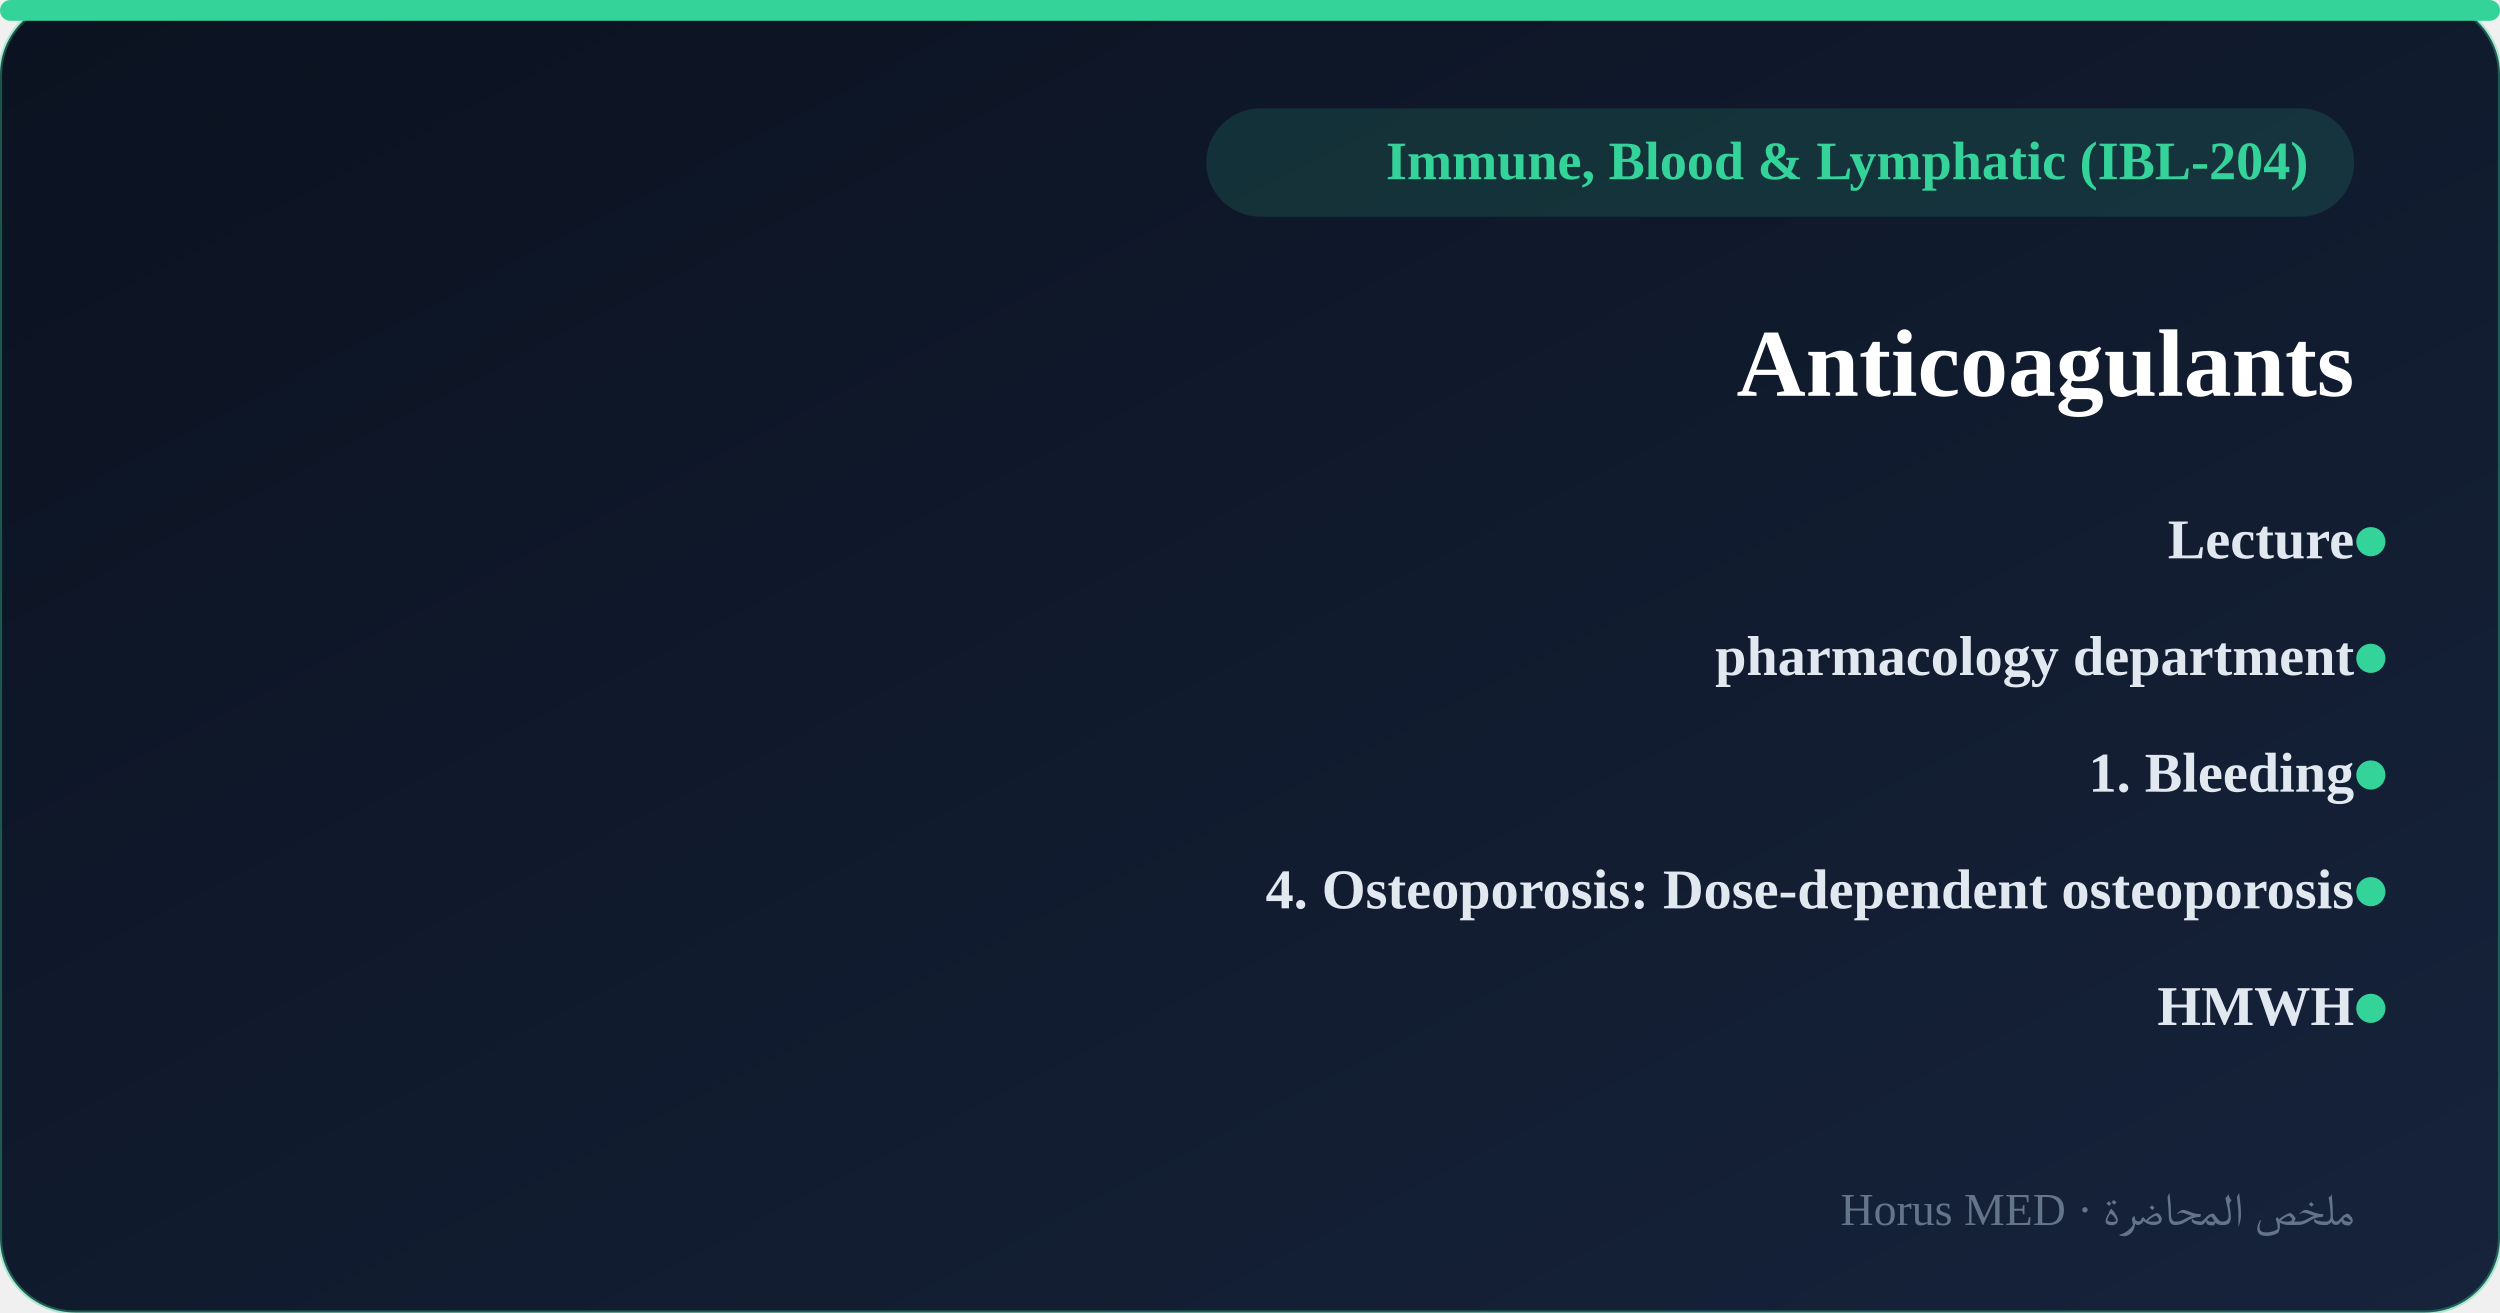
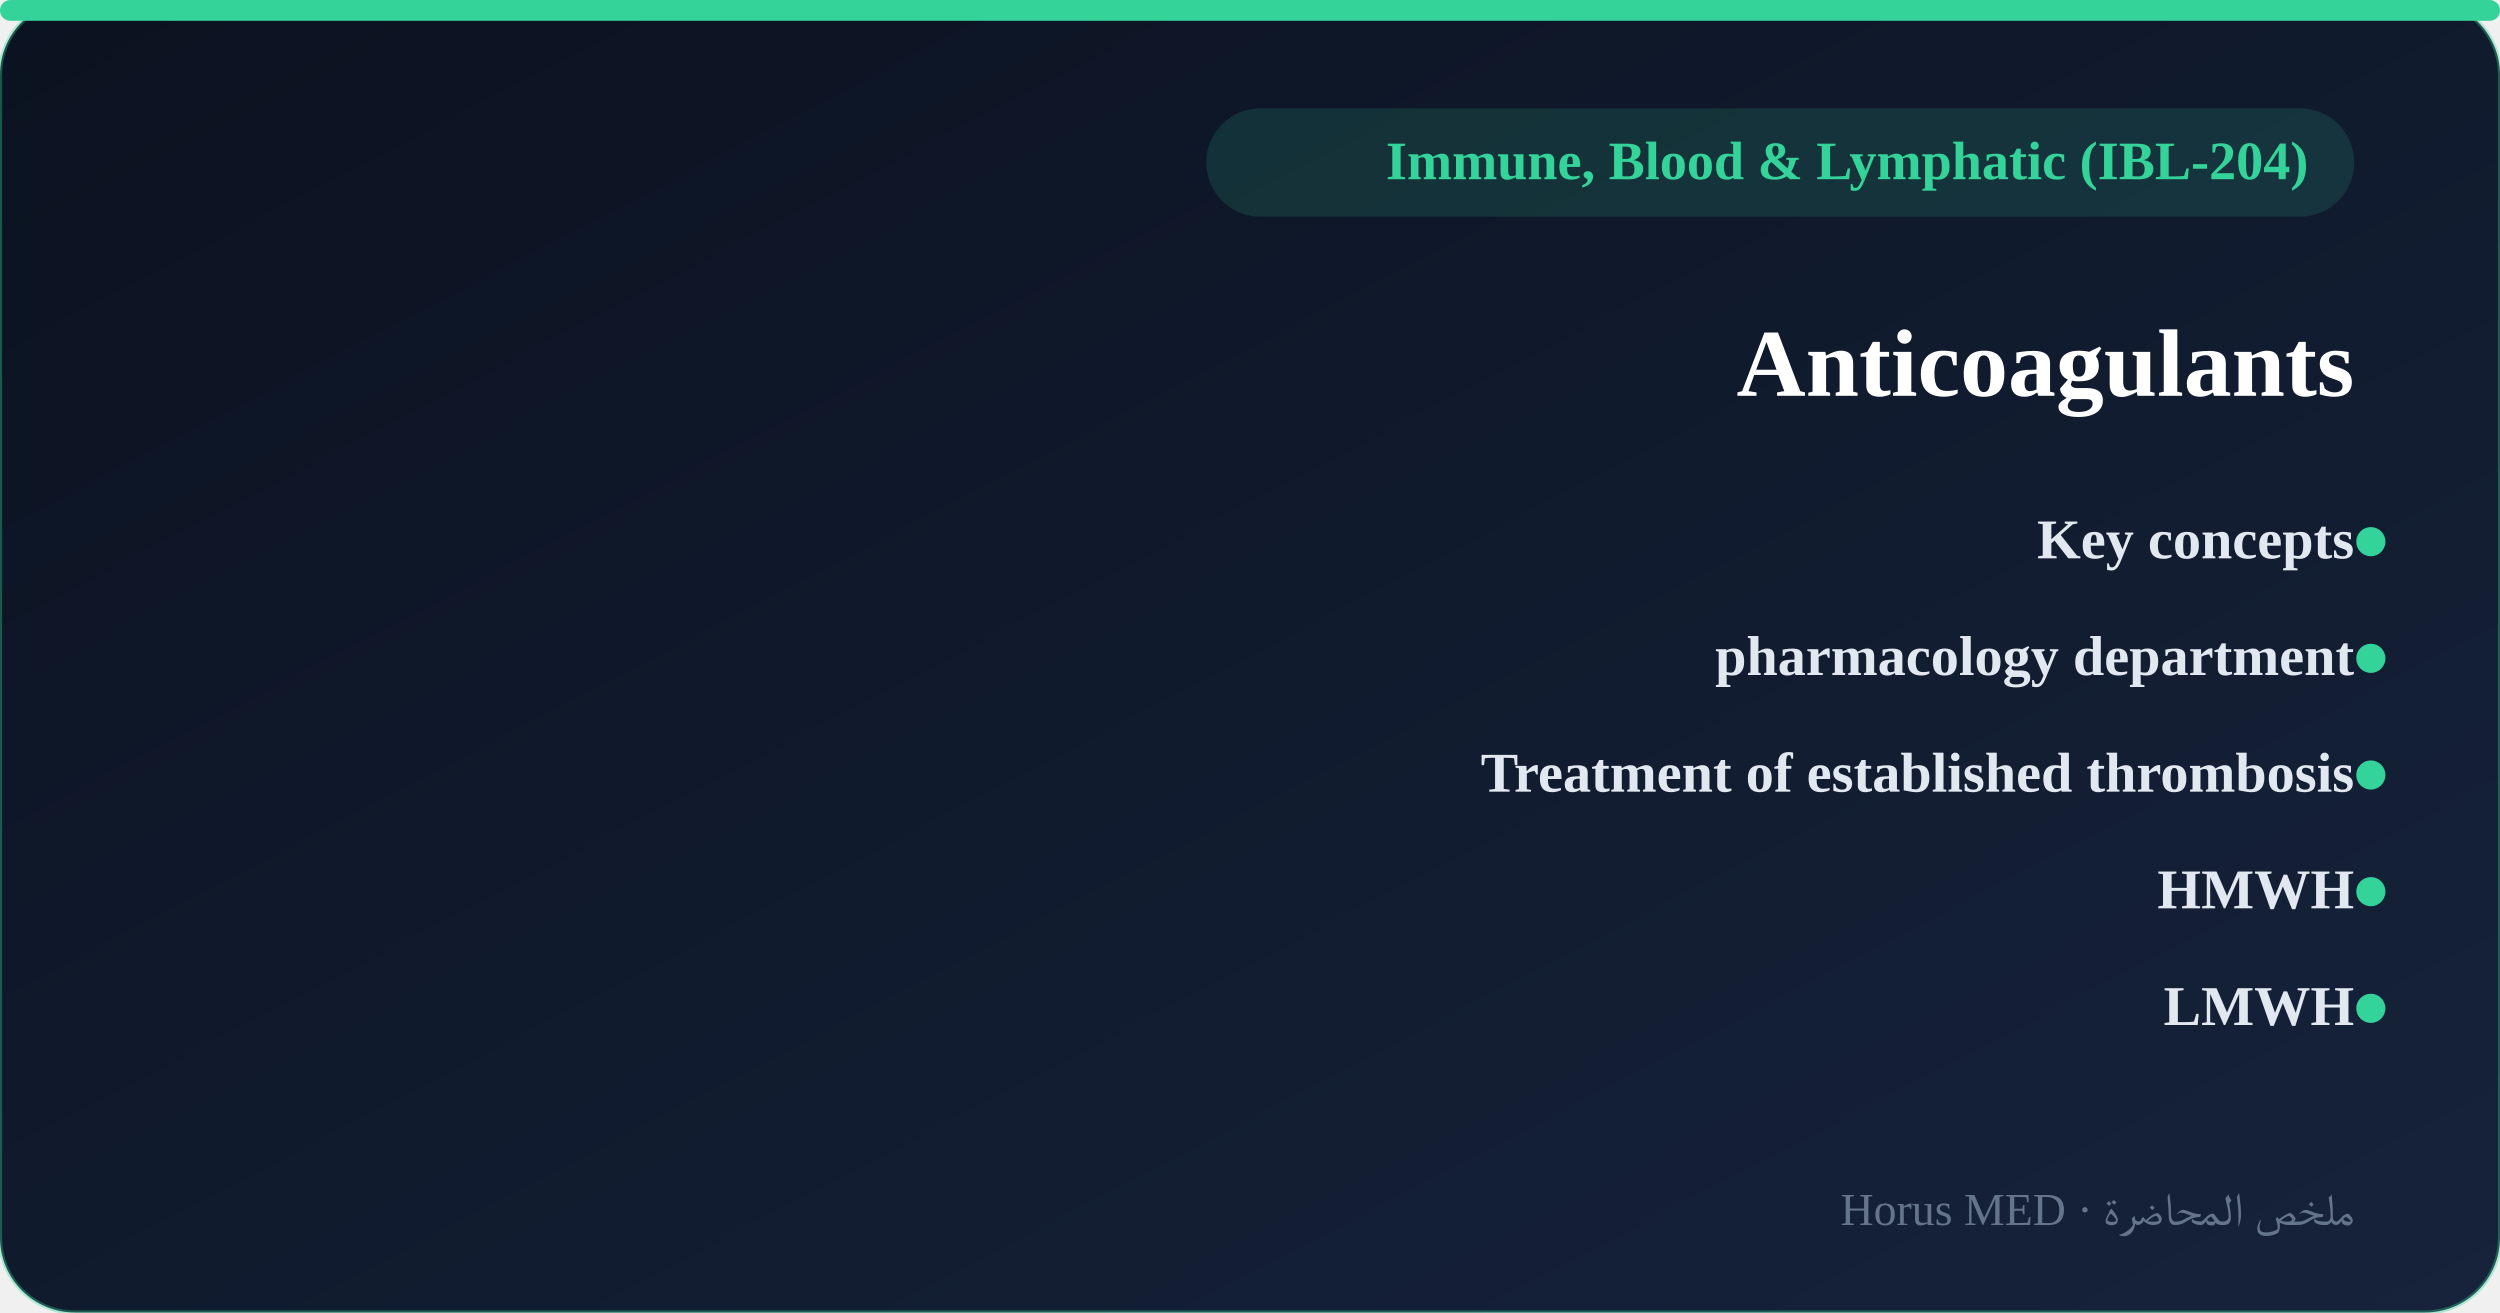
<svg xmlns="http://www.w3.org/2000/svg" width="1200" height="630" viewBox="0 0 1200 630">
  <defs>
    <linearGradient id="bg" x1="0" y1="0" x2="1" y2="1">
      <stop offset="0" stop-color="#0b1220" />
      <stop offset="1" stop-color="#16233b" />
    </linearGradient>
  </defs>
  <rect width="1200" height="630" rx="36" fill="url(#bg)" />
  <rect width="1200" height="630" rx="36" fill="none" stroke="#34d399" stroke-opacity="0.35" stroke-width="2" />
  <rect x="0" y="0" width="1200" height="10" rx="5" fill="#34d399" />
  <rect x="579" y="52" width="551" height="52" rx="26" fill="#34d399" fill-opacity="0.14" />
  <text x="1108" y="86" text-anchor="end" font-size="26" fill="#34d399" font-weight="700">Immune, Blood &amp; Lymphatic (IBL-204)</text>
  <text x="1130" y="190" text-anchor="end" font-size="46" fill="#ffffff" font-weight="800">
    <tspan x="1130" dy="0">Anticoagulants</tspan>
  </text>
  <circle cx="1138" cy="260" r="7" fill="#34d399" />
-   <text x="1130" y="268" text-anchor="end" font-size="27" fill="#e2e8f0" font-weight="600">Lecture</text>
+   <text x="1130" y="268" text-anchor="end" font-size="27" fill="#e2e8f0" font-weight="600">Key concepts</text>
  <circle cx="1138" cy="316" r="7" fill="#34d399" />
  <text x="1130" y="324" text-anchor="end" font-size="27" fill="#e2e8f0" font-weight="600">pharmacology department</text>
  <circle cx="1138" cy="372" r="7" fill="#34d399" />
-   <text x="1130" y="380" text-anchor="end" font-size="27" fill="#e2e8f0" font-weight="600">1. Bleeding</text>
+   <text x="1130" y="380" text-anchor="end" font-size="27" fill="#e2e8f0" font-weight="600">Treatment of established thrombosis</text>
  <circle cx="1138" cy="428" r="7" fill="#34d399" />
-   <text x="1130" y="436" text-anchor="end" font-size="27" fill="#e2e8f0" font-weight="600">4. Osteoporosis: Dose-dependent osteoporosis</text>
+   <text x="1130" y="436" text-anchor="end" font-size="27" fill="#e2e8f0" font-weight="600">HMWH</text>
  <circle cx="1138" cy="484" r="7" fill="#34d399" />
-   <text x="1130" y="492" text-anchor="end" font-size="27" fill="#e2e8f0" font-weight="600">HMWH</text>
+   <text x="1130" y="492" text-anchor="end" font-size="27" fill="#e2e8f0" font-weight="600">LMWH</text>
  <text x="1130" y="588" text-anchor="end" font-size="22" fill="#64748b">Horus MED · ملخص المحاضرة</text>
</svg>
